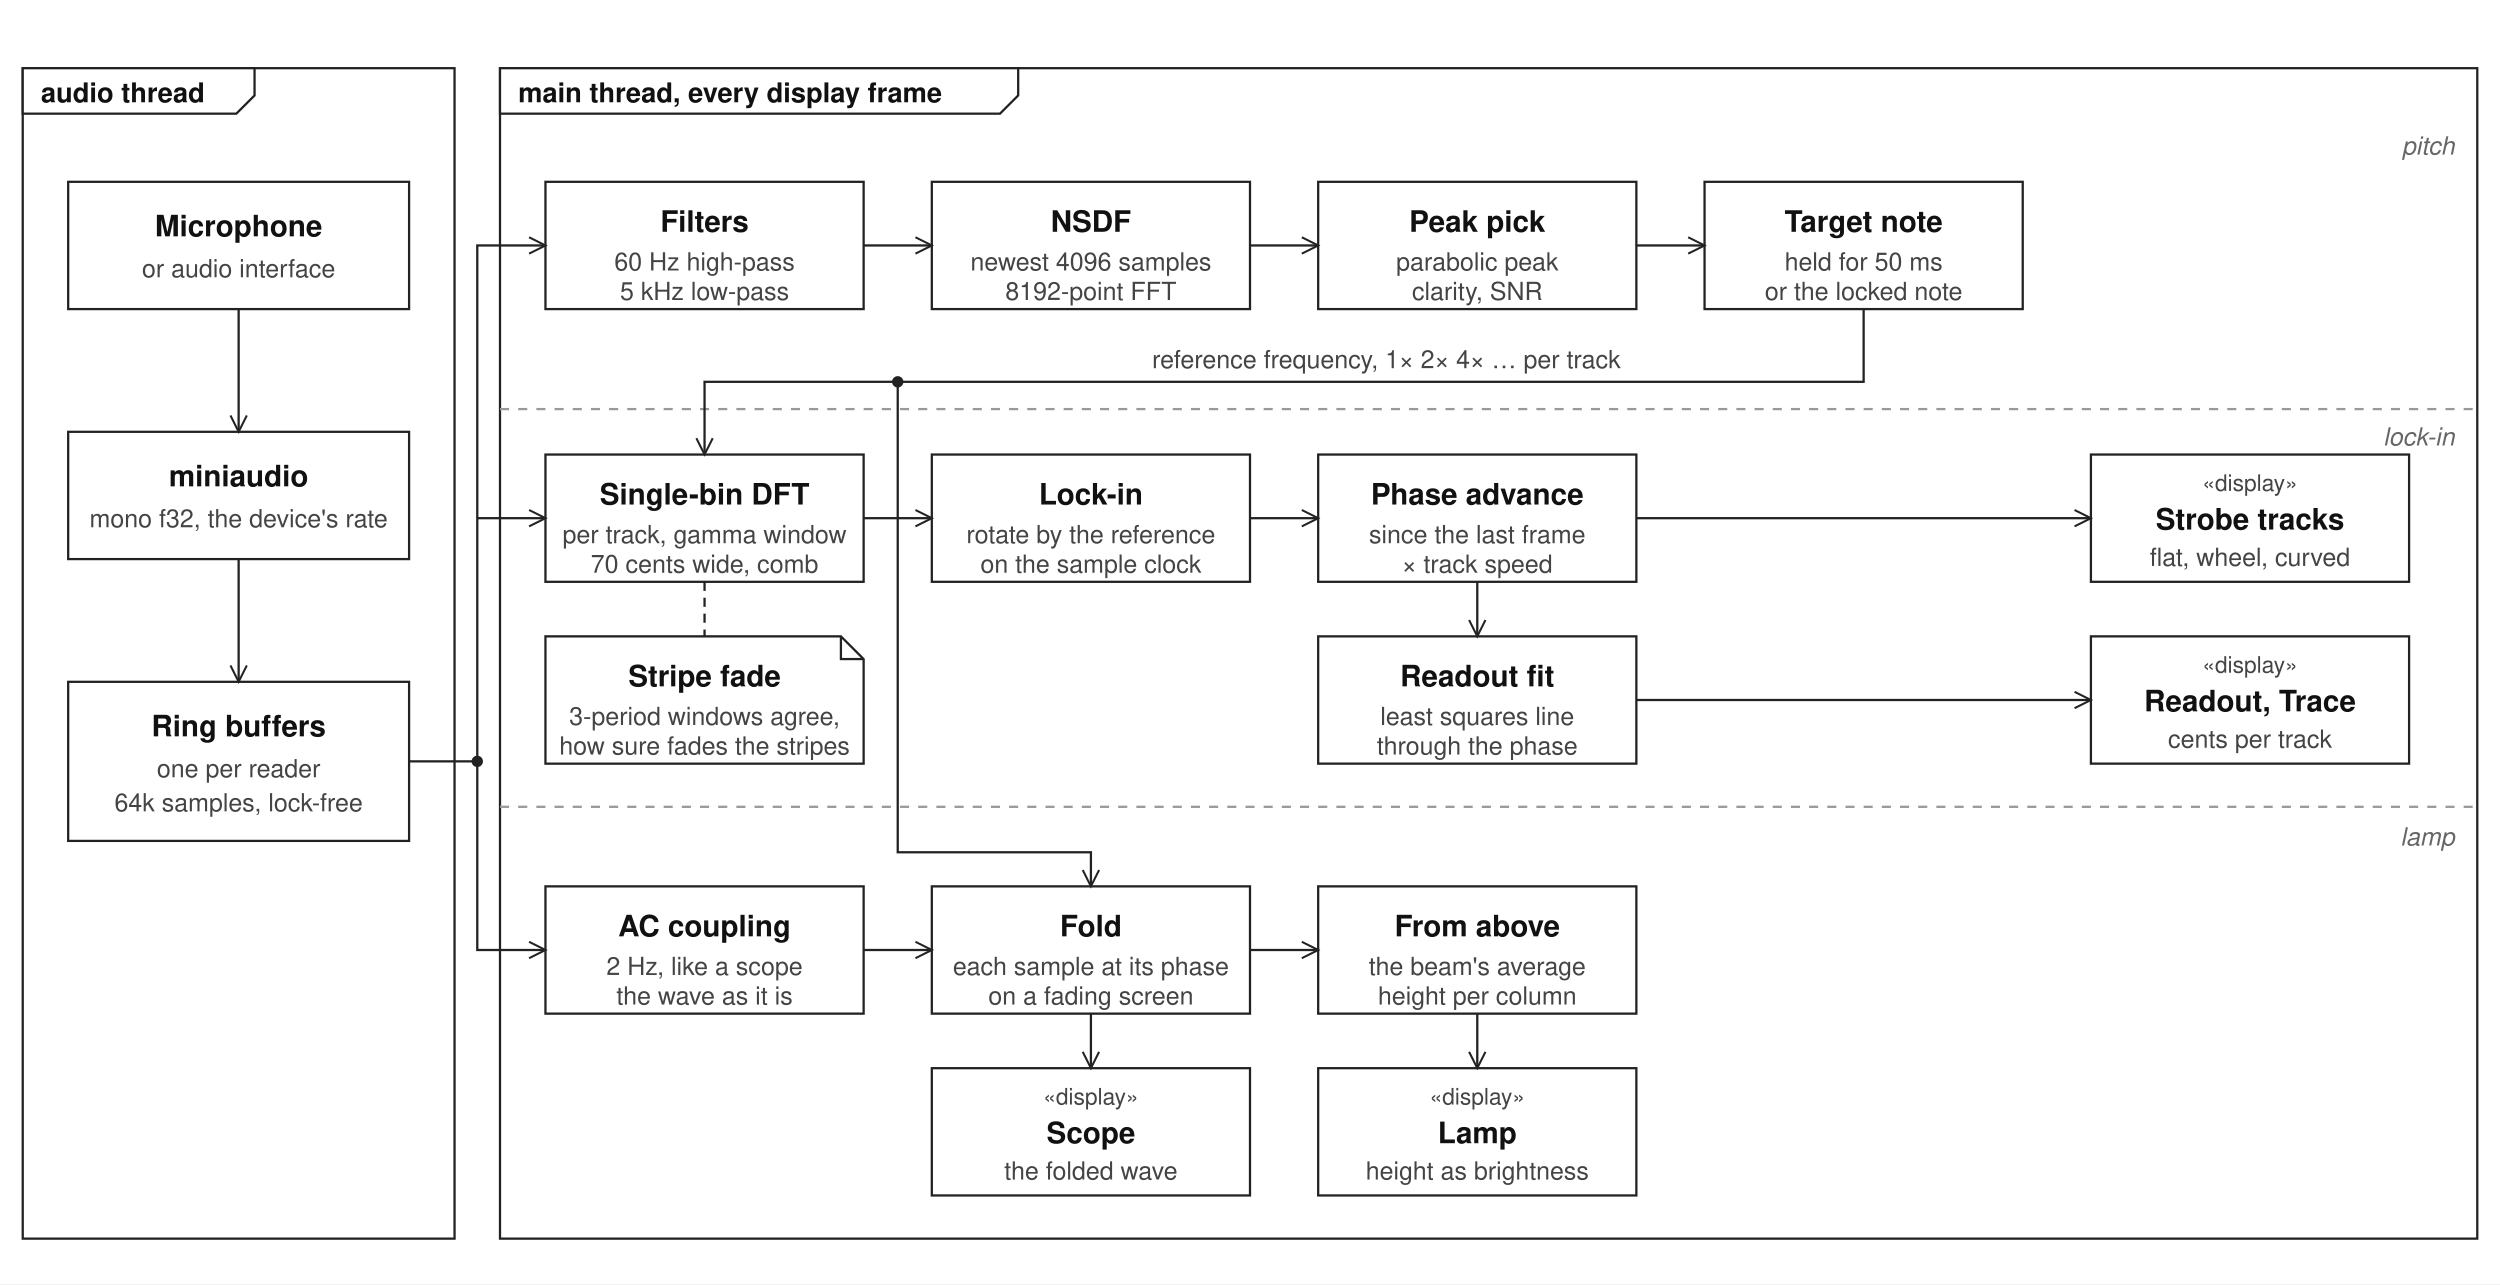
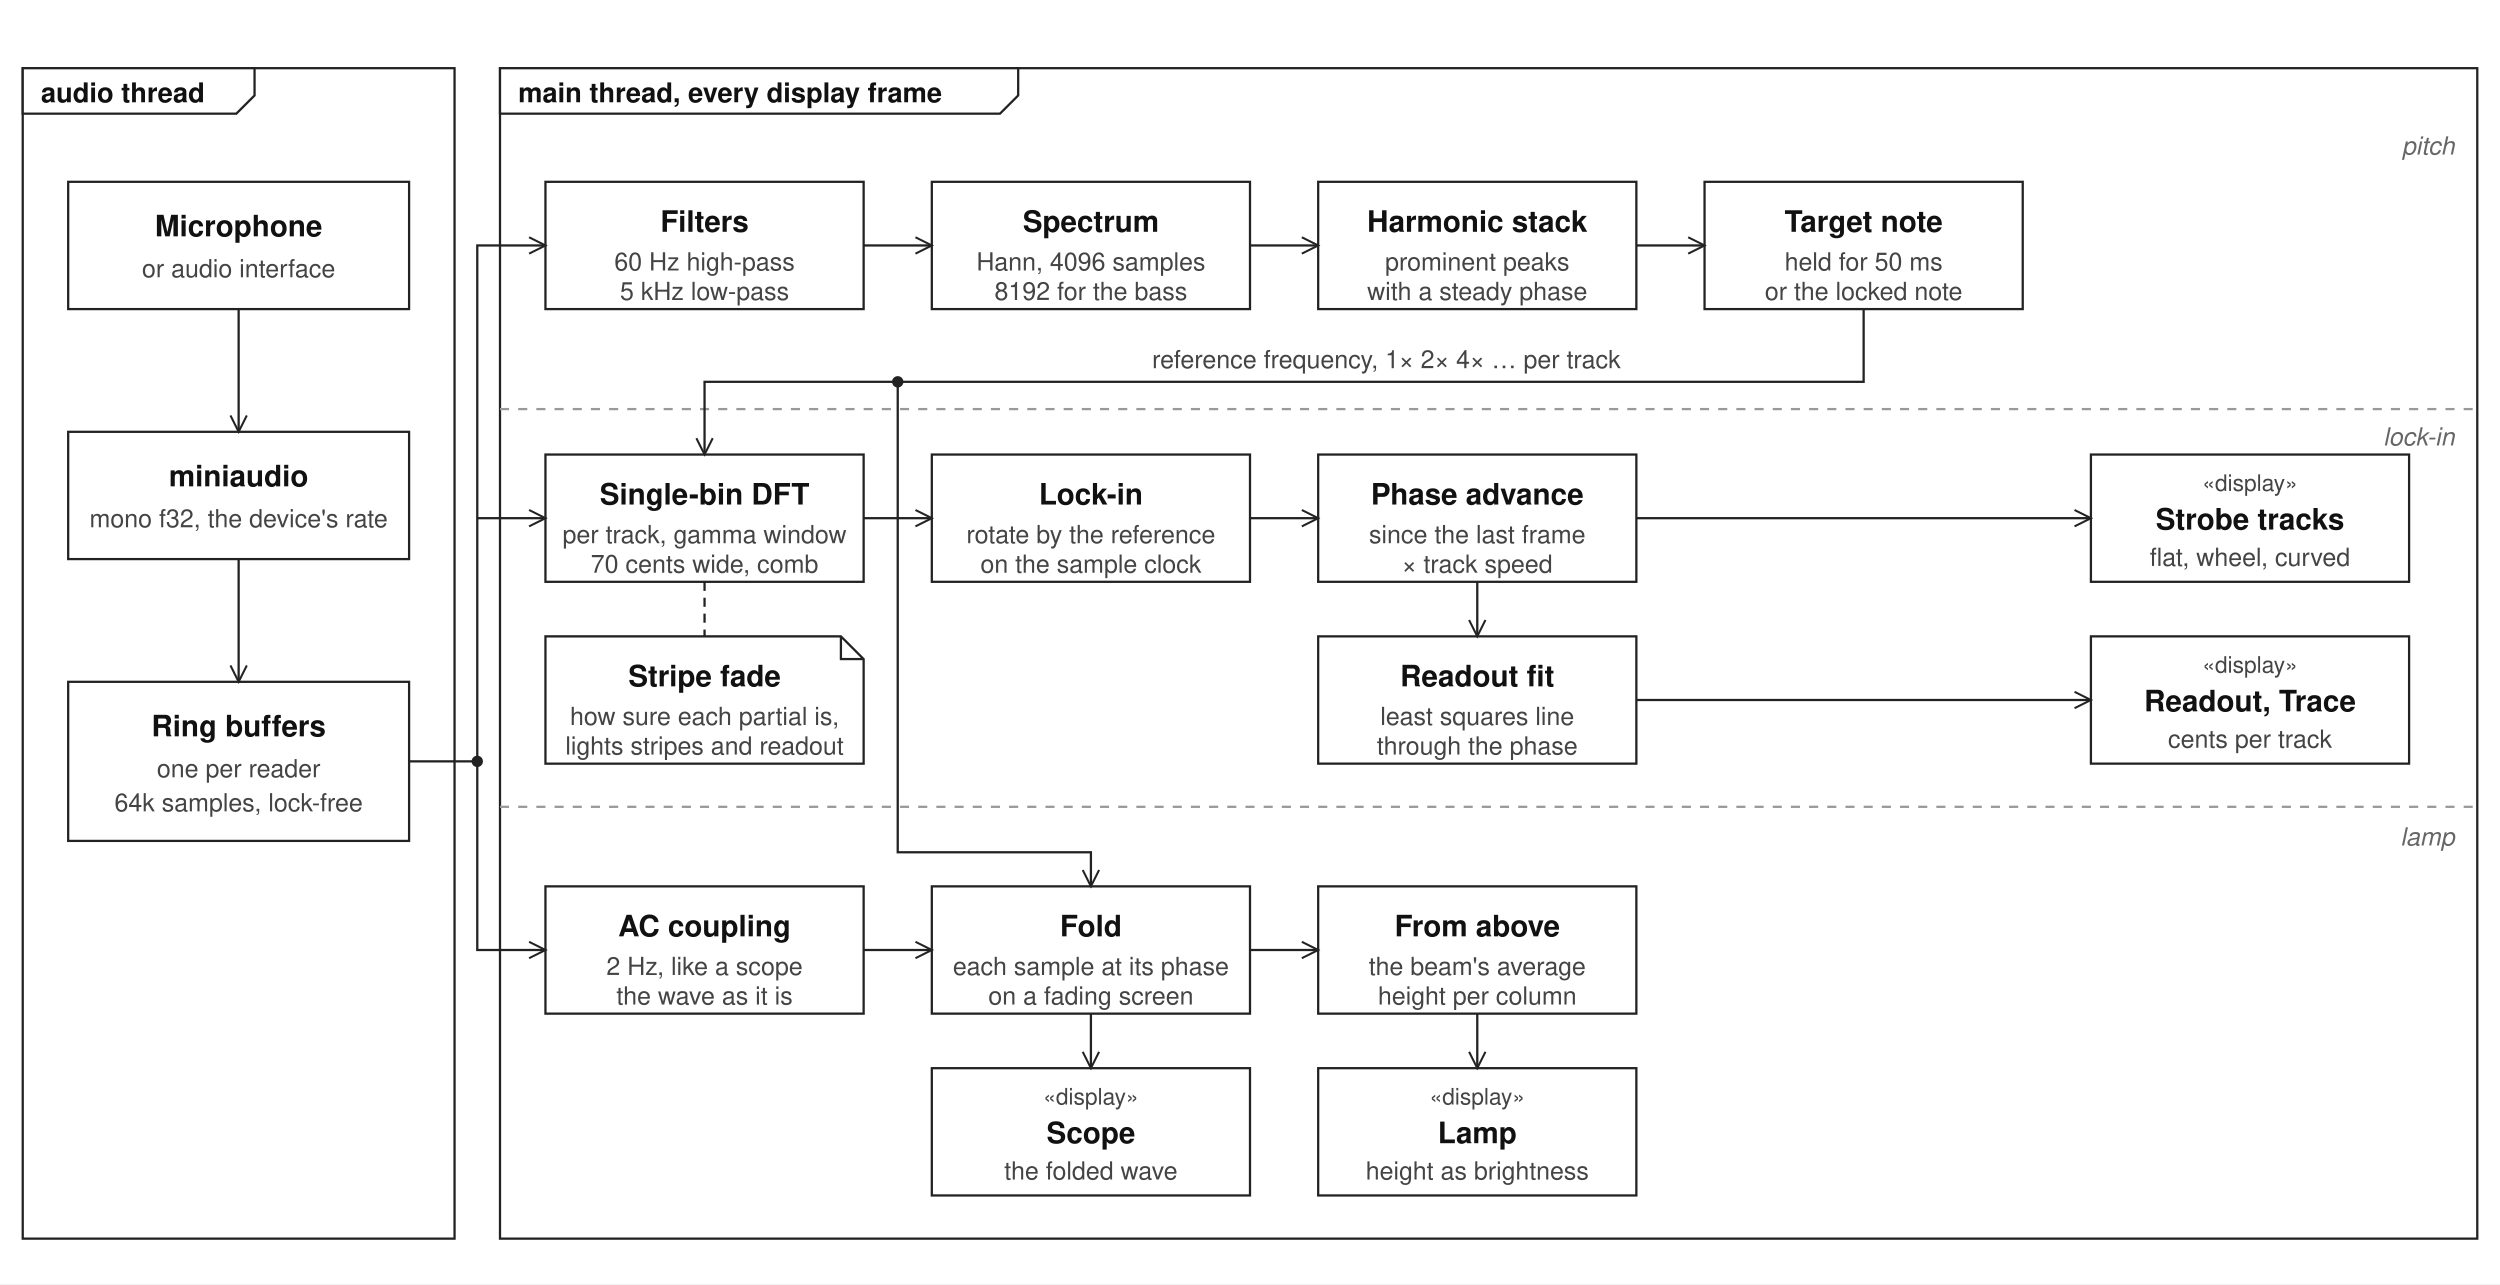
<svg xmlns="http://www.w3.org/2000/svg" viewBox="0 0 1100 565" width="1100" height="565" role="img" aria-labelledby="title desc">
  <style>
    text { font-family: "Helvetica Neue", Helvetica, Arial, sans-serif; fill: #111; }
    .bg { fill: #fff; }
    .frame, .box, .note { fill: #fff; stroke: #222; stroke-width: 1; }
    .lane { stroke: #999; stroke-width: 1; stroke-dasharray: 4 4; }
    .wire { fill: none; stroke: #222; stroke-width: 1; }
    .dashed { stroke-dasharray: 4 3; }
    .tab { font-size: 12px; font-weight: 600; }
    .lane-name { font-size: 11px; font-style: italic; fill: #666; }
    .title { font-size: 13px; font-weight: 600; }
    .sub { font-size: 11px; fill: #444; }
    .stereotype { font-size: 10px; fill: #444; }
    .guard { font-size: 11px; fill: #444; }
  </style>
  <defs>
    <marker id="arrow" viewBox="0 0 10 10" refX="9" refY="5" markerWidth="9" markerHeight="9" orient="auto" markerUnits="userSpaceOnUse">
      <path d="M1,1 L9,5 L1,9" fill="none" stroke="#222" stroke-width="1" />
    </marker>
  </defs>
  <rect class="bg" width="1100" height="565" />
  <rect class="frame" x="10" y="30" width="190" height="515" />
  <path class="frame" d="M10,30 H112 V42 L104,50 H10 Z" />
  <text class="tab" x="18" y="45">audio thread</text>
  <rect class="frame" x="220" y="30" width="870" height="515" />
  <path class="frame" d="M220,30 H448 V42 L440,50 H220 Z" />
  <text class="tab" x="228" y="45">main thread, every display frame</text>
  <line class="lane" x1="220" y1="180" x2="1090" y2="180" />
  <line class="lane" x1="220" y1="355" x2="1090" y2="355" />
  <text class="lane-name" x="1080" y="68" text-anchor="end">pitch</text>
  <text class="lane-name" x="1080" y="196" text-anchor="end">lock-in</text>
  <text class="lane-name" x="1080" y="372" text-anchor="end">lamp</text>
  <rect class="box" x="30" y="80" width="150" height="56" />
  <rect class="box" x="30" y="190" width="150" height="56" />
  <rect class="box" x="30" y="300" width="150" height="70" />
  <rect class="box" x="240" y="80" width="140" height="56" />
  <rect class="box" x="410" y="80" width="140" height="56" />
  <rect class="box" x="580" y="80" width="140" height="56" />
  <rect class="box" x="750" y="80" width="140" height="56" />
  <rect class="box" x="240" y="200" width="140" height="56" />
  <rect class="box" x="410" y="200" width="140" height="56" />
  <rect class="box" x="580" y="200" width="140" height="56" />
  <rect class="box" x="920" y="200" width="140" height="56" />
  <rect class="box" x="580" y="280" width="140" height="56" />
  <rect class="box" x="920" y="280" width="140" height="56" />
  <path class="note" d="M240,280 H370 L380,290 V336 H240 Z M370,280 V290 H380" />
  <rect class="box" x="240" y="390" width="140" height="56" />
  <rect class="box" x="410" y="390" width="140" height="56" />
  <rect class="box" x="580" y="390" width="140" height="56" />
  <rect class="box" x="410" y="470" width="140" height="56" />
  <rect class="box" x="580" y="470" width="140" height="56" />
  <path class="wire" d="M105,136 V190" marker-end="url(#arrow)" />
  <path class="wire" d="M105,246 V300" marker-end="url(#arrow)" />
  <path class="wire" d="M180,335 H210" />
  <circle cx="210" cy="335" r="2.5" fill="#222" />
  <path class="wire" d="M210,335 V108 H240" marker-end="url(#arrow)" />
  <path class="wire" d="M210,228 H240" marker-end="url(#arrow)" />
  <path class="wire" d="M210,335 V418 H240" marker-end="url(#arrow)" />
  <path class="wire" d="M380,108 H410" marker-end="url(#arrow)" />
  <path class="wire" d="M550,108 H580" marker-end="url(#arrow)" />
  <path class="wire" d="M720,108 H750" marker-end="url(#arrow)" />
  <path class="wire" d="M820,136 V168 H310 V200" marker-end="url(#arrow)" />
  <circle cx="395" cy="168" r="2.5" fill="#222" />
  <path class="wire" d="M395,168 V375 H480 V390" marker-end="url(#arrow)" />
  <text class="guard" x="610" y="162" text-anchor="middle">reference frequency, 1× 2× 4× … per track</text>
  <path class="wire" d="M380,228 H410" marker-end="url(#arrow)" />
  <path class="wire" d="M550,228 H580" marker-end="url(#arrow)" />
  <path class="wire" d="M720,228 H920" marker-end="url(#arrow)" />
  <path class="wire" d="M650,256 V280" marker-end="url(#arrow)" />
  <path class="wire" d="M720,308 H920" marker-end="url(#arrow)" />
  <path class="wire dashed" d="M310,256 V280" />
  <path class="wire" d="M380,418 H410" marker-end="url(#arrow)" />
  <path class="wire" d="M550,418 H580" marker-end="url(#arrow)" />
  <path class="wire" d="M480,446 V470" marker-end="url(#arrow)" />
  <path class="wire" d="M650,446 V470" marker-end="url(#arrow)" />
  <g text-anchor="middle">
    <text class="title" x="105" y="104">Microphone</text>
    <text class="sub" x="105" y="122">or audio interface</text>
    <text class="title" x="105" y="214">miniaudio</text>
    <text class="sub" x="105" y="232">mono f32, the device's rate</text>
    <text class="title" x="105" y="324">Ring buffers</text>
    <text class="sub" x="105" y="342">one per reader</text>
    <text class="sub" x="105" y="357">64k samples, lock-free</text>
    <text class="title" x="310" y="102">Filters</text>
    <text class="sub" x="310" y="119">60 Hz high-pass</text>
    <text class="sub" x="310" y="132">5 kHz low-pass</text>
-     <text class="title" x="480" y="102">NSDF</text>
-     <text class="sub" x="480" y="119">newest 4096 samples</text>
-     <text class="sub" x="480" y="132">8192-point FFT</text>
-     <text class="title" x="650" y="102">Peak pick</text>
-     <text class="sub" x="650" y="119">parabolic peak</text>
-     <text class="sub" x="650" y="132">clarity, SNR</text>
+     <text class="title" x="480" y="102">Spectrum</text>
+     <text class="sub" x="480" y="119">Hann, 4096 samples</text>
+     <text class="sub" x="480" y="132">8192 for the bass</text>
+     <text class="title" x="650" y="102">Harmonic stack</text>
+     <text class="sub" x="650" y="119">prominent peaks</text>
+     <text class="sub" x="650" y="132">with a steady phase</text>
    <text class="title" x="820" y="102">Target note</text>
    <text class="sub" x="820" y="119">held for 50 ms</text>
    <text class="sub" x="820" y="132">or the locked note</text>
    <text class="title" x="310" y="222">Single-bin DFT</text>
    <text class="sub" x="310" y="239">per track, gamma window</text>
    <text class="sub" x="310" y="252">70 cents wide, comb</text>
    <text class="title" x="480" y="222">Lock-in</text>
    <text class="sub" x="480" y="239">rotate by the reference</text>
    <text class="sub" x="480" y="252">on the sample clock</text>
    <text class="title" x="650" y="222">Phase advance</text>
    <text class="sub" x="650" y="239">since the last frame</text>
    <text class="sub" x="650" y="252">× track speed</text>
    <text class="title" x="650" y="302">Readout fit</text>
    <text class="sub" x="650" y="319">least squares line</text>
    <text class="sub" x="650" y="332">through the phase</text>
    <text class="title" x="310" y="302">Stripe fade</text>
-     <text class="sub" x="310" y="319">3-period windows agree,</text>
-     <text class="sub" x="310" y="332">how sure fades the stripes</text>
+     <text class="sub" x="310" y="319">how sure each partial is,</text>
+     <text class="sub" x="310" y="332">lights stripes and readout</text>
    <text class="stereotype" x="990" y="216">«display»</text>
    <text class="title" x="990" y="233">Strobe tracks</text>
    <text class="sub" x="990" y="249">flat, wheel, curved</text>
    <text class="stereotype" x="990" y="296">«display»</text>
    <text class="title" x="990" y="313">Readout, Trace</text>
    <text class="sub" x="990" y="329">cents per track</text>
    <text class="title" x="310" y="412">AC coupling</text>
    <text class="sub" x="310" y="429">2 Hz, like a scope</text>
    <text class="sub" x="310" y="442">the wave as it is</text>
    <text class="title" x="480" y="412">Fold</text>
    <text class="sub" x="480" y="429">each sample at its phase</text>
    <text class="sub" x="480" y="442">on a fading screen</text>
    <text class="title" x="650" y="412">From above</text>
    <text class="sub" x="650" y="429">the beam's average</text>
    <text class="sub" x="650" y="442">height per column</text>
    <text class="stereotype" x="480" y="486">«display»</text>
    <text class="title" x="480" y="503">Scope</text>
    <text class="sub" x="480" y="519">the folded wave</text>
    <text class="stereotype" x="650" y="486">«display»</text>
    <text class="title" x="650" y="503">Lamp</text>
    <text class="sub" x="650" y="519">height as brightness</text>
  </g>
</svg>
